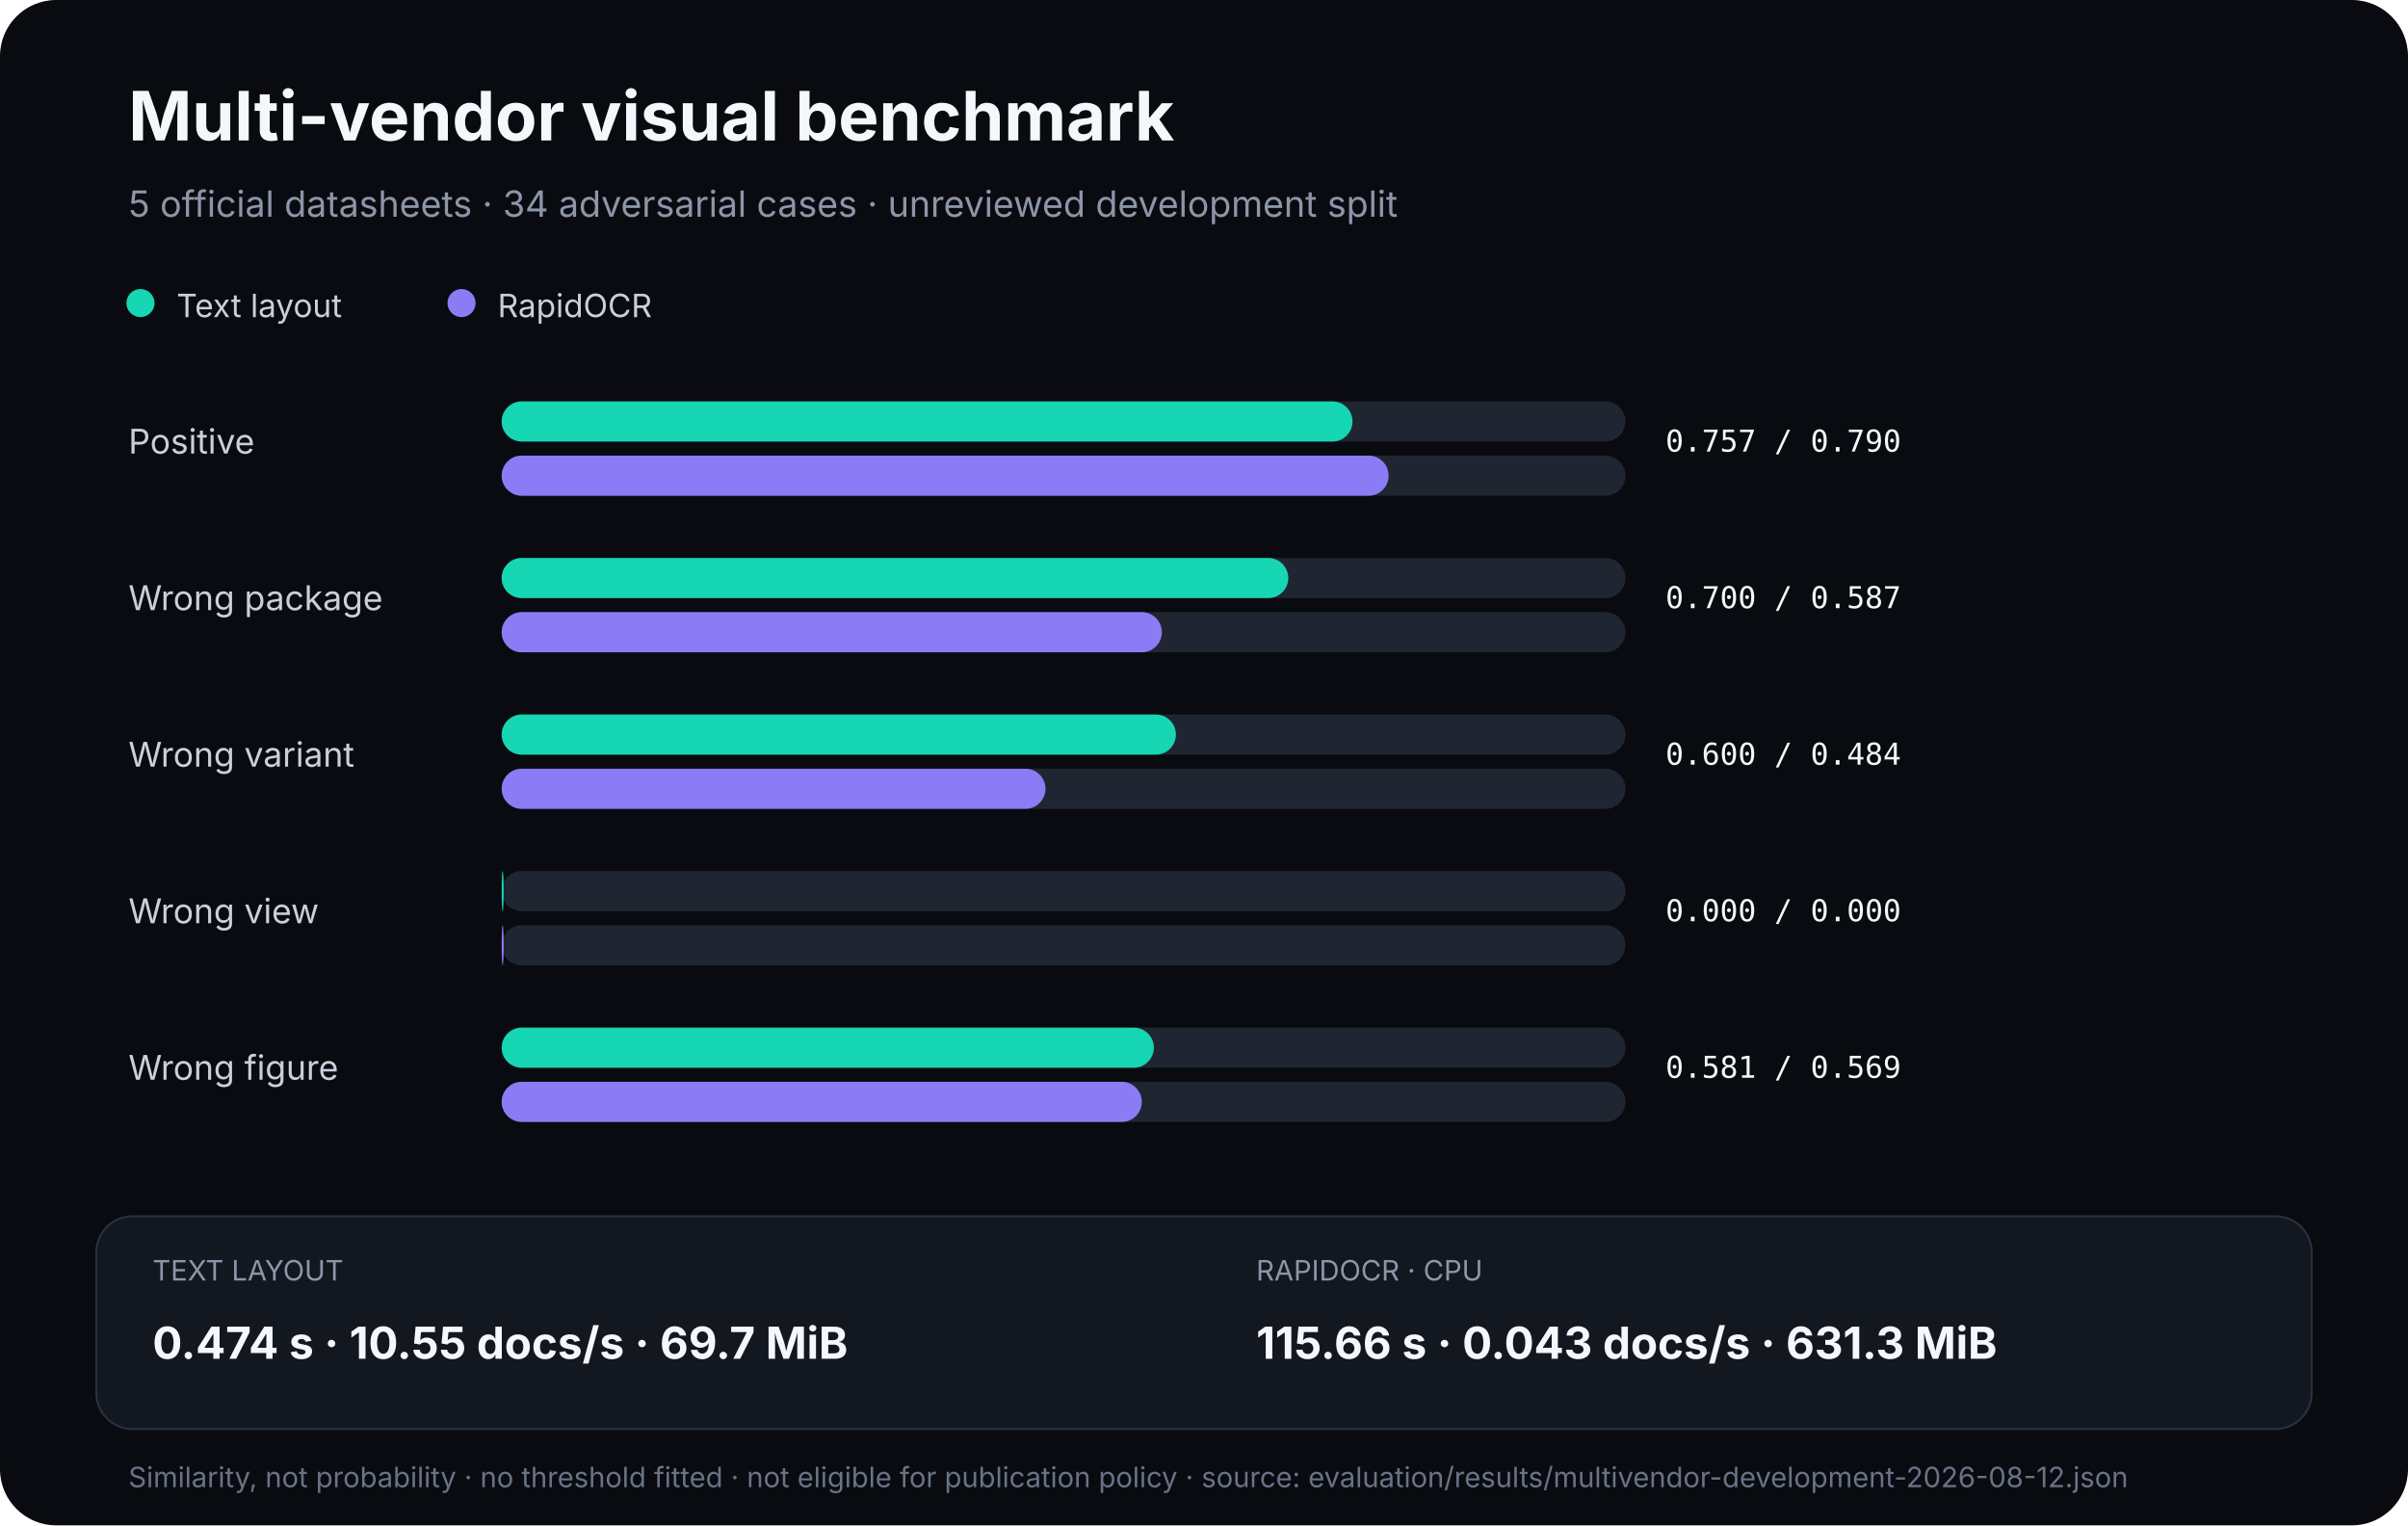
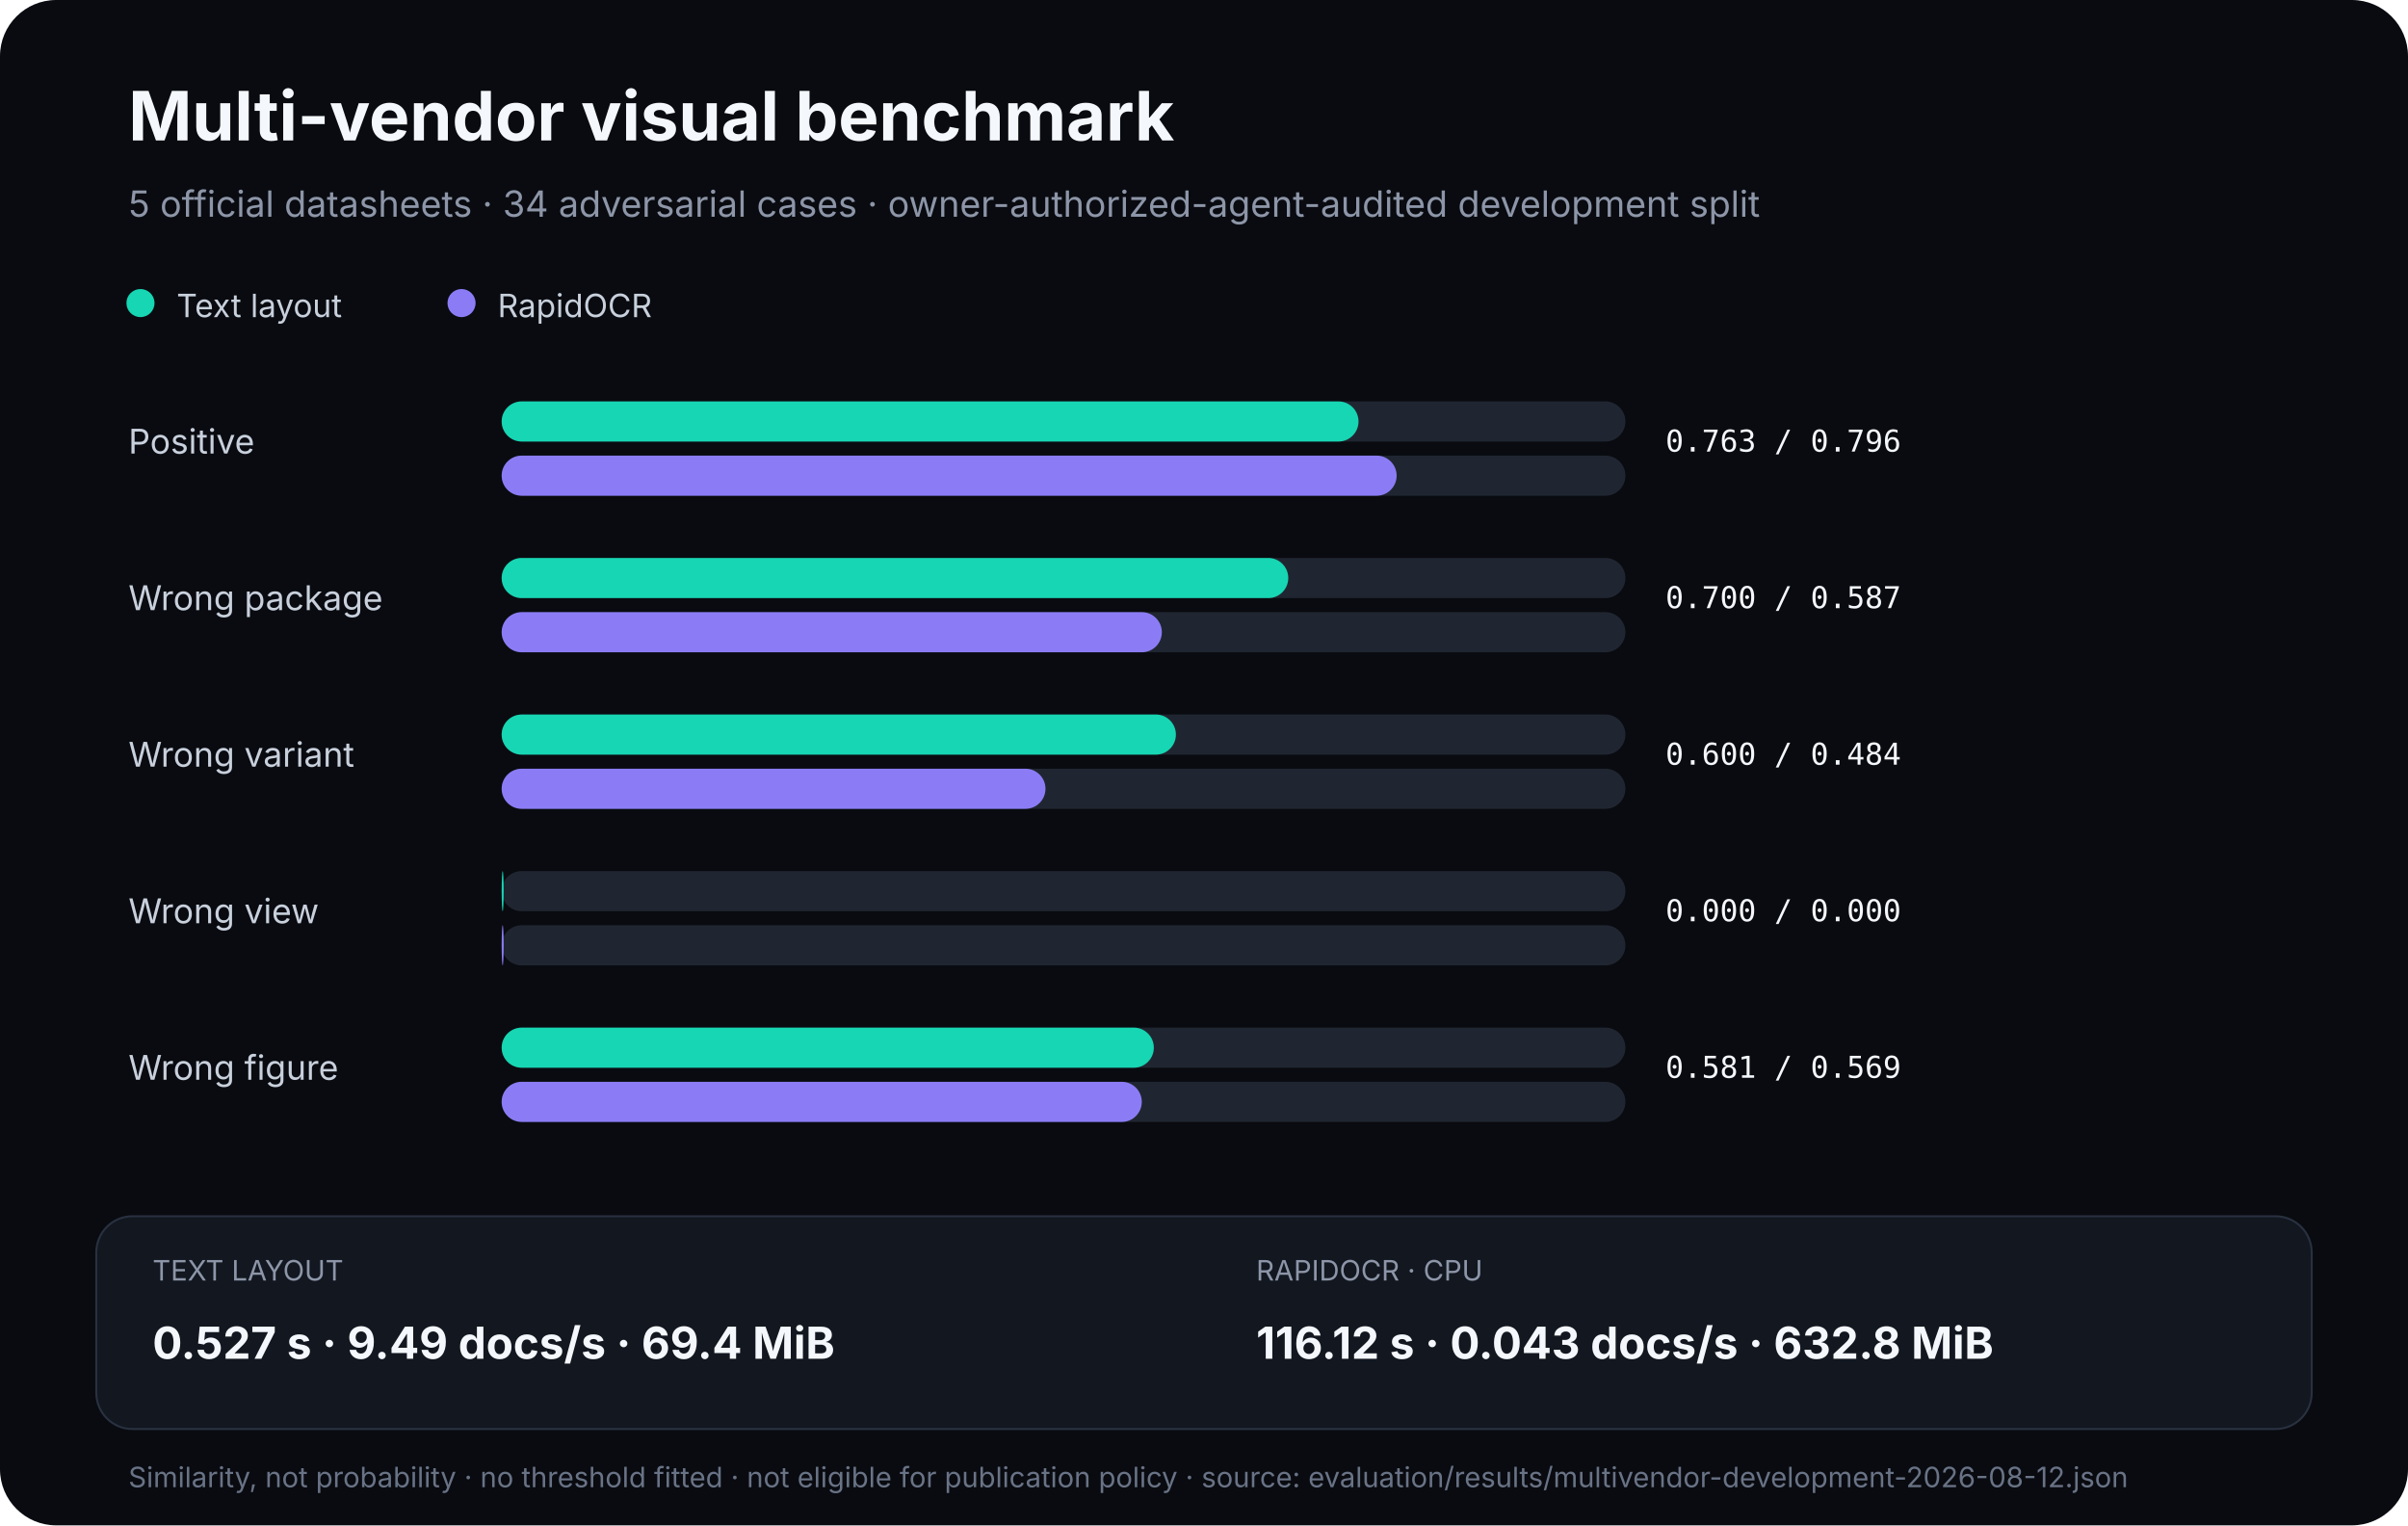
<svg xmlns="http://www.w3.org/2000/svg" width="1200" height="760" viewBox="0 0 1200 760" role="img" aria-labelledby="title desc">
  <rect width="1200" height="760" rx="28" fill="#090b10" />
  <style>.title{font:700 34px Inter,Segoe UI,sans-serif;fill:#f4f7fb}.sub{font:18px Inter,Segoe UI,sans-serif;fill:#8d96a8}.legend{font:16px Inter,Segoe UI,sans-serif;fill:#c8d0dc}.row{font:17px Inter,Segoe UI,sans-serif;fill:#c8d0dc}.mono{font:15px ui-monospace,Consolas,monospace;fill:#f4f7fb}.metric{font:700 22px Inter,Segoe UI,sans-serif;fill:#f4f7fb}.label{font:14px Inter,Segoe UI,sans-serif;fill:#8d96a8}.foot{font:14px Inter,Segoe UI,sans-serif;fill:#697386}</style>
  <text x="64" y="70" class="title">Multi-vendor visual benchmark</text>
-   <text x="64" y="108" class="sub">5 official datasheets · 34 adversarial cases · unreviewed development split</text>
+   <text x="64" y="108" class="sub">5 official datasheets · 34 adversarial cases · owner-authorized-agent-audited development split</text>
  <circle cx="70" cy="151" r="7" fill="#16d6b3" />
  <text x="88" y="158" class="legend">Text layout</text>
  <circle cx="230" cy="151" r="7" fill="#8b7cf6" />
  <text x="248" y="158" class="legend">RapidOCR</text>
  <text x="64" y="226" class="row">Positive</text>
  <rect x="250" y="200" width="560" height="20" rx="10" fill="#202631" />
-   <rect x="250" y="200" width="424" height="20" rx="10" fill="#16d6b3" />
+   <rect x="250" y="200" width="427" height="20" rx="10" fill="#16d6b3" />
  <rect x="250" y="227" width="560" height="20" rx="10" fill="#202631" />
-   <rect x="250" y="227" width="442" height="20" rx="10" fill="#8b7cf6" />
-   <text x="830" y="225" class="mono">0.757 / 0.790</text>
+   <rect x="250" y="227" width="446" height="20" rx="10" fill="#8b7cf6" />
+   <text x="830" y="225" class="mono">0.763 / 0.796</text>
  <text x="64" y="304" class="row">Wrong package</text>
  <rect x="250" y="278" width="560" height="20" rx="10" fill="#202631" />
  <rect x="250" y="278" width="392" height="20" rx="10" fill="#16d6b3" />
  <rect x="250" y="305" width="560" height="20" rx="10" fill="#202631" />
  <rect x="250" y="305" width="329" height="20" rx="10" fill="#8b7cf6" />
  <text x="830" y="303" class="mono">0.700 / 0.587</text>
  <text x="64" y="382" class="row">Wrong variant</text>
  <rect x="250" y="356" width="560" height="20" rx="10" fill="#202631" />
  <rect x="250" y="356" width="336" height="20" rx="10" fill="#16d6b3" />
  <rect x="250" y="383" width="560" height="20" rx="10" fill="#202631" />
  <rect x="250" y="383" width="271" height="20" rx="10" fill="#8b7cf6" />
  <text x="830" y="381" class="mono">0.600 / 0.484</text>
  <text x="64" y="460" class="row">Wrong view</text>
  <rect x="250" y="434" width="560" height="20" rx="10" fill="#202631" />
  <rect x="250" y="434" width="1" height="20" rx="10" fill="#16d6b3" />
  <rect x="250" y="461" width="560" height="20" rx="10" fill="#202631" />
  <rect x="250" y="461" width="1" height="20" rx="10" fill="#8b7cf6" />
  <text x="830" y="459" class="mono">0.000 / 0.000</text>
  <text x="64" y="538" class="row">Wrong figure</text>
  <rect x="250" y="512" width="560" height="20" rx="10" fill="#202631" />
  <rect x="250" y="512" width="325" height="20" rx="10" fill="#16d6b3" />
  <rect x="250" y="539" width="560" height="20" rx="10" fill="#202631" />
  <rect x="250" y="539" width="319" height="20" rx="10" fill="#8b7cf6" />
  <text x="830" y="537" class="mono">0.581 / 0.569</text>
  <rect x="48" y="606" width="1104" height="106" rx="18" fill="#121720" stroke="#293140" />
  <text x="76" y="638" class="label">TEXT LAYOUT</text>
-   <text x="76" y="677" class="metric">0.474 s · 10.55 docs/s · 69.7 MiB</text>
+   <text x="76" y="677" class="metric">0.527 s · 9.49 docs/s · 69.4 MiB</text>
  <text x="626" y="638" class="label">RAPIDOCR · CPU</text>
-   <text x="626" y="677" class="metric">115.66 s · 0.043 docs/s · 631.3 MiB</text>
+   <text x="626" y="677" class="metric">116.12 s · 0.043 docs/s · 632.8 MiB</text>
  <text x="64" y="741" class="foot">Similarity, not probability · no threshold fitted · not eligible for publication policy · source: evaluation/results/multivendor-development-2026-08-12.json</text>
</svg>
